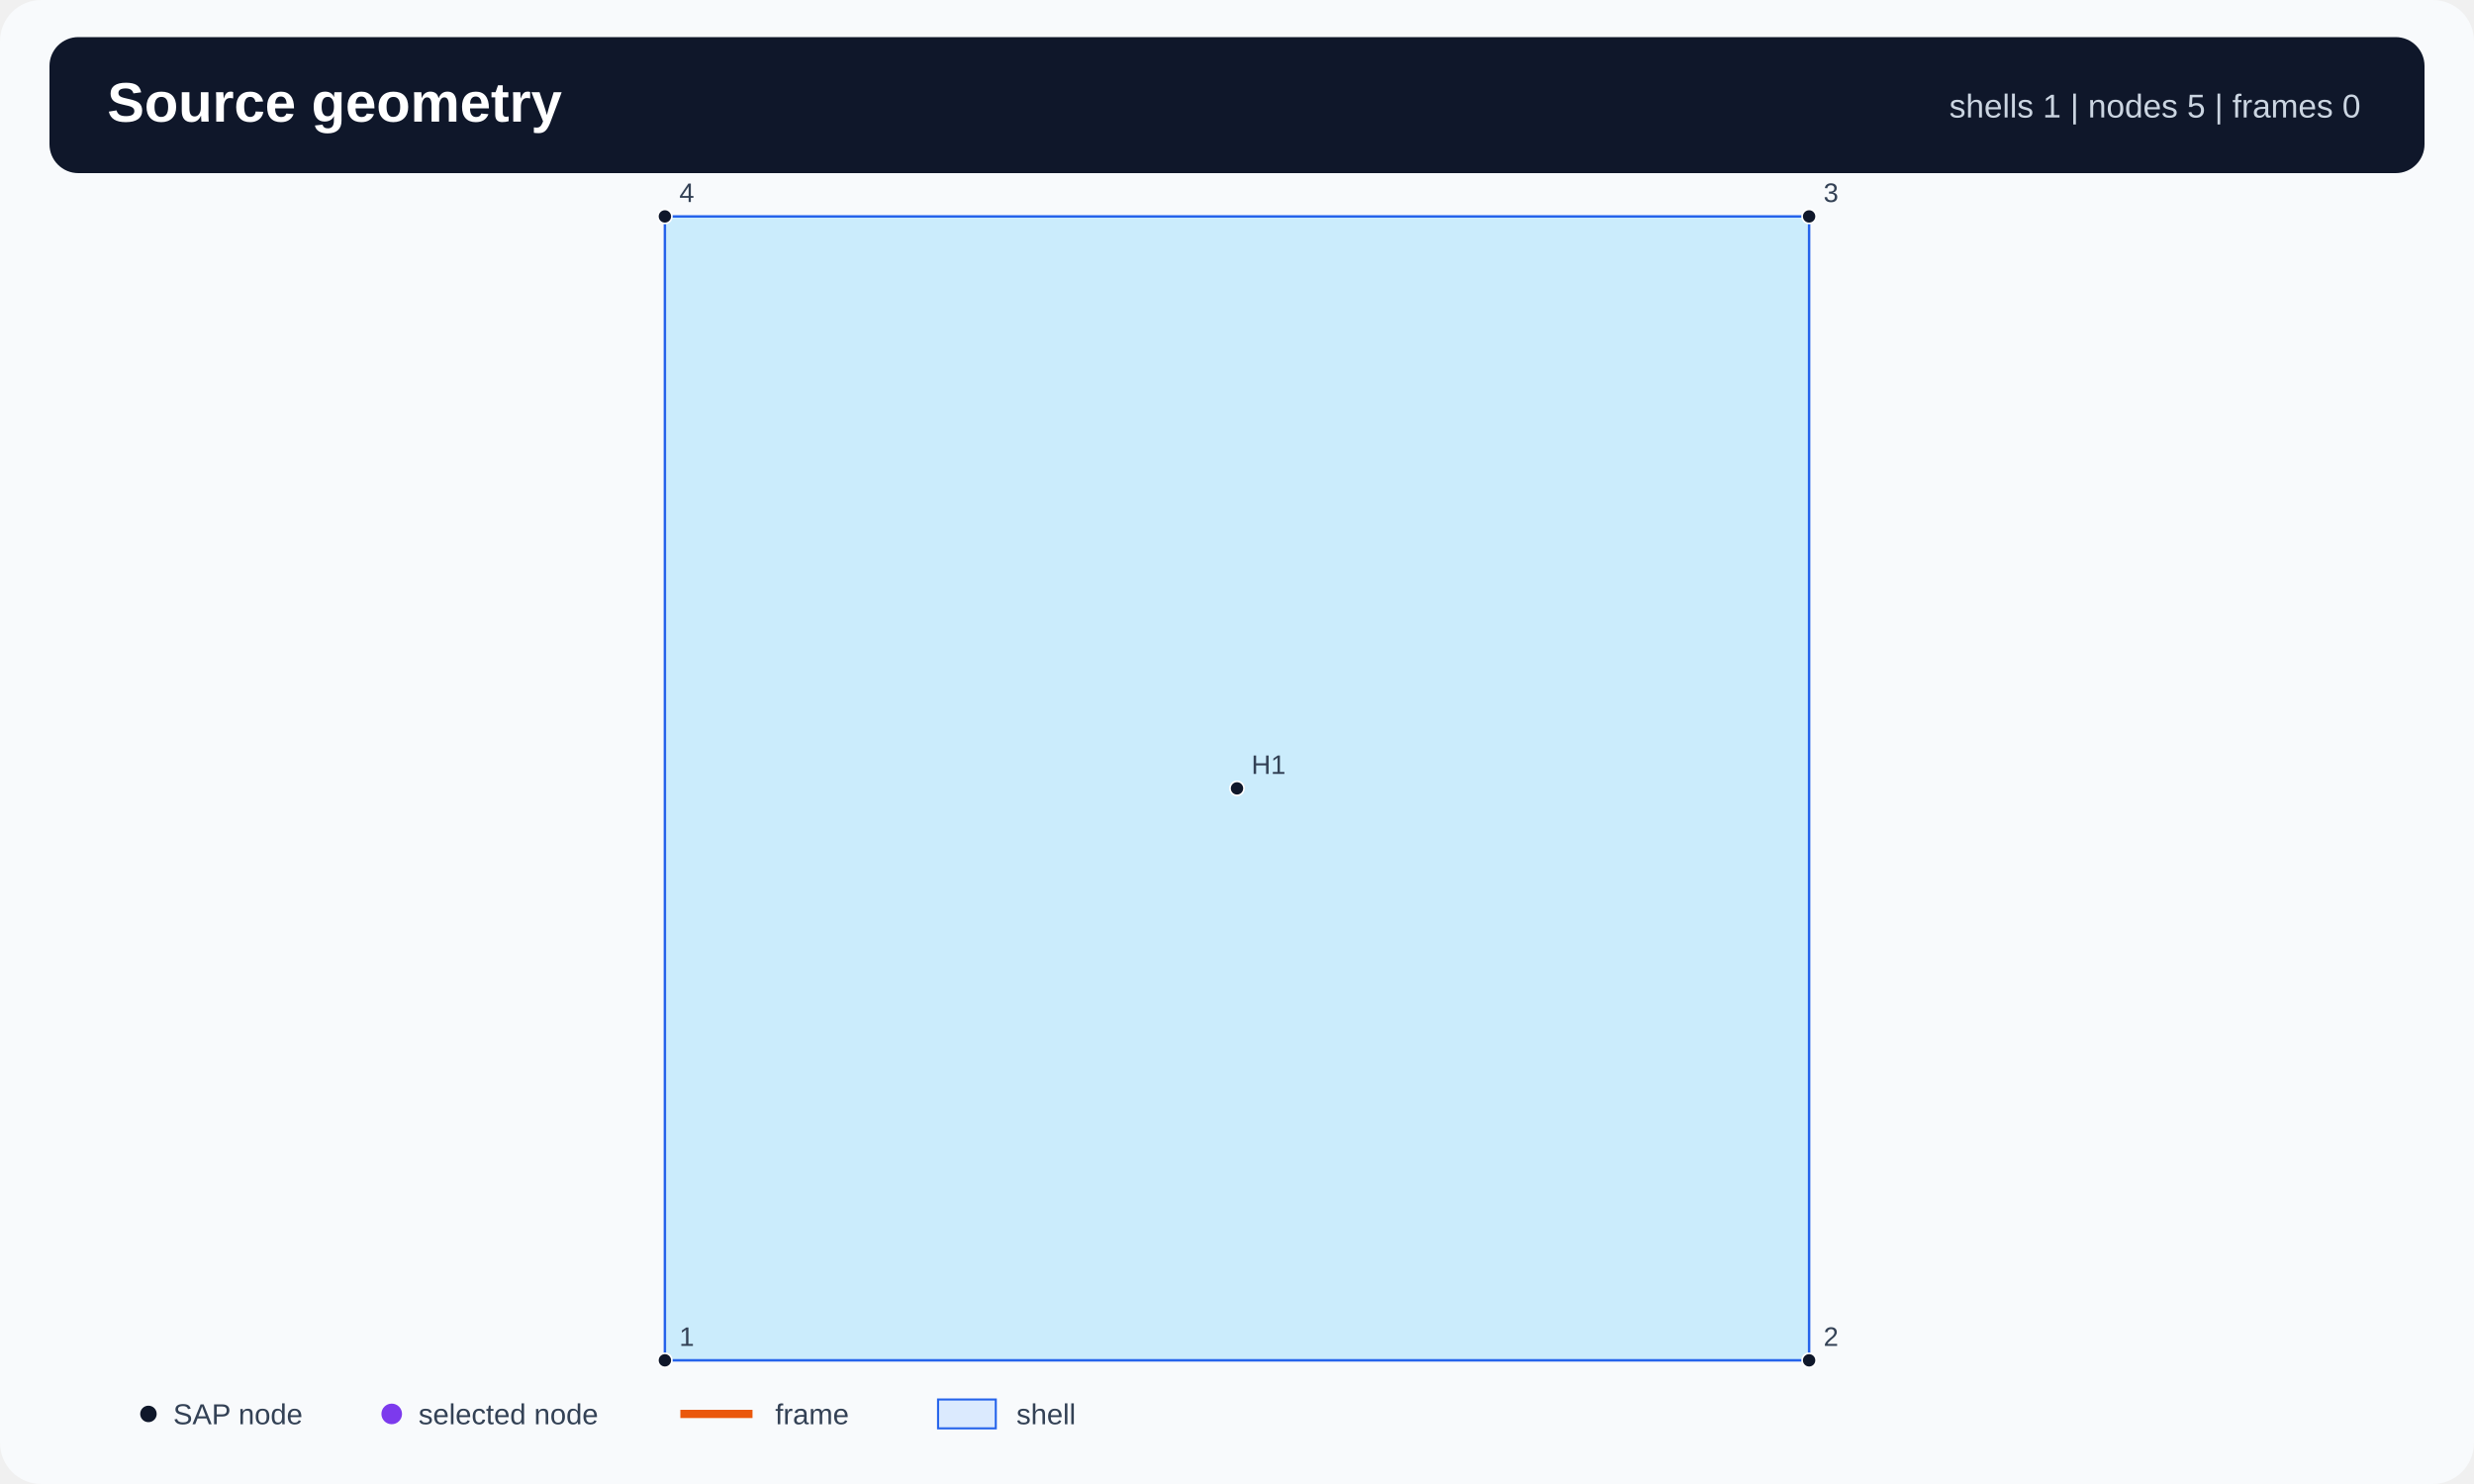
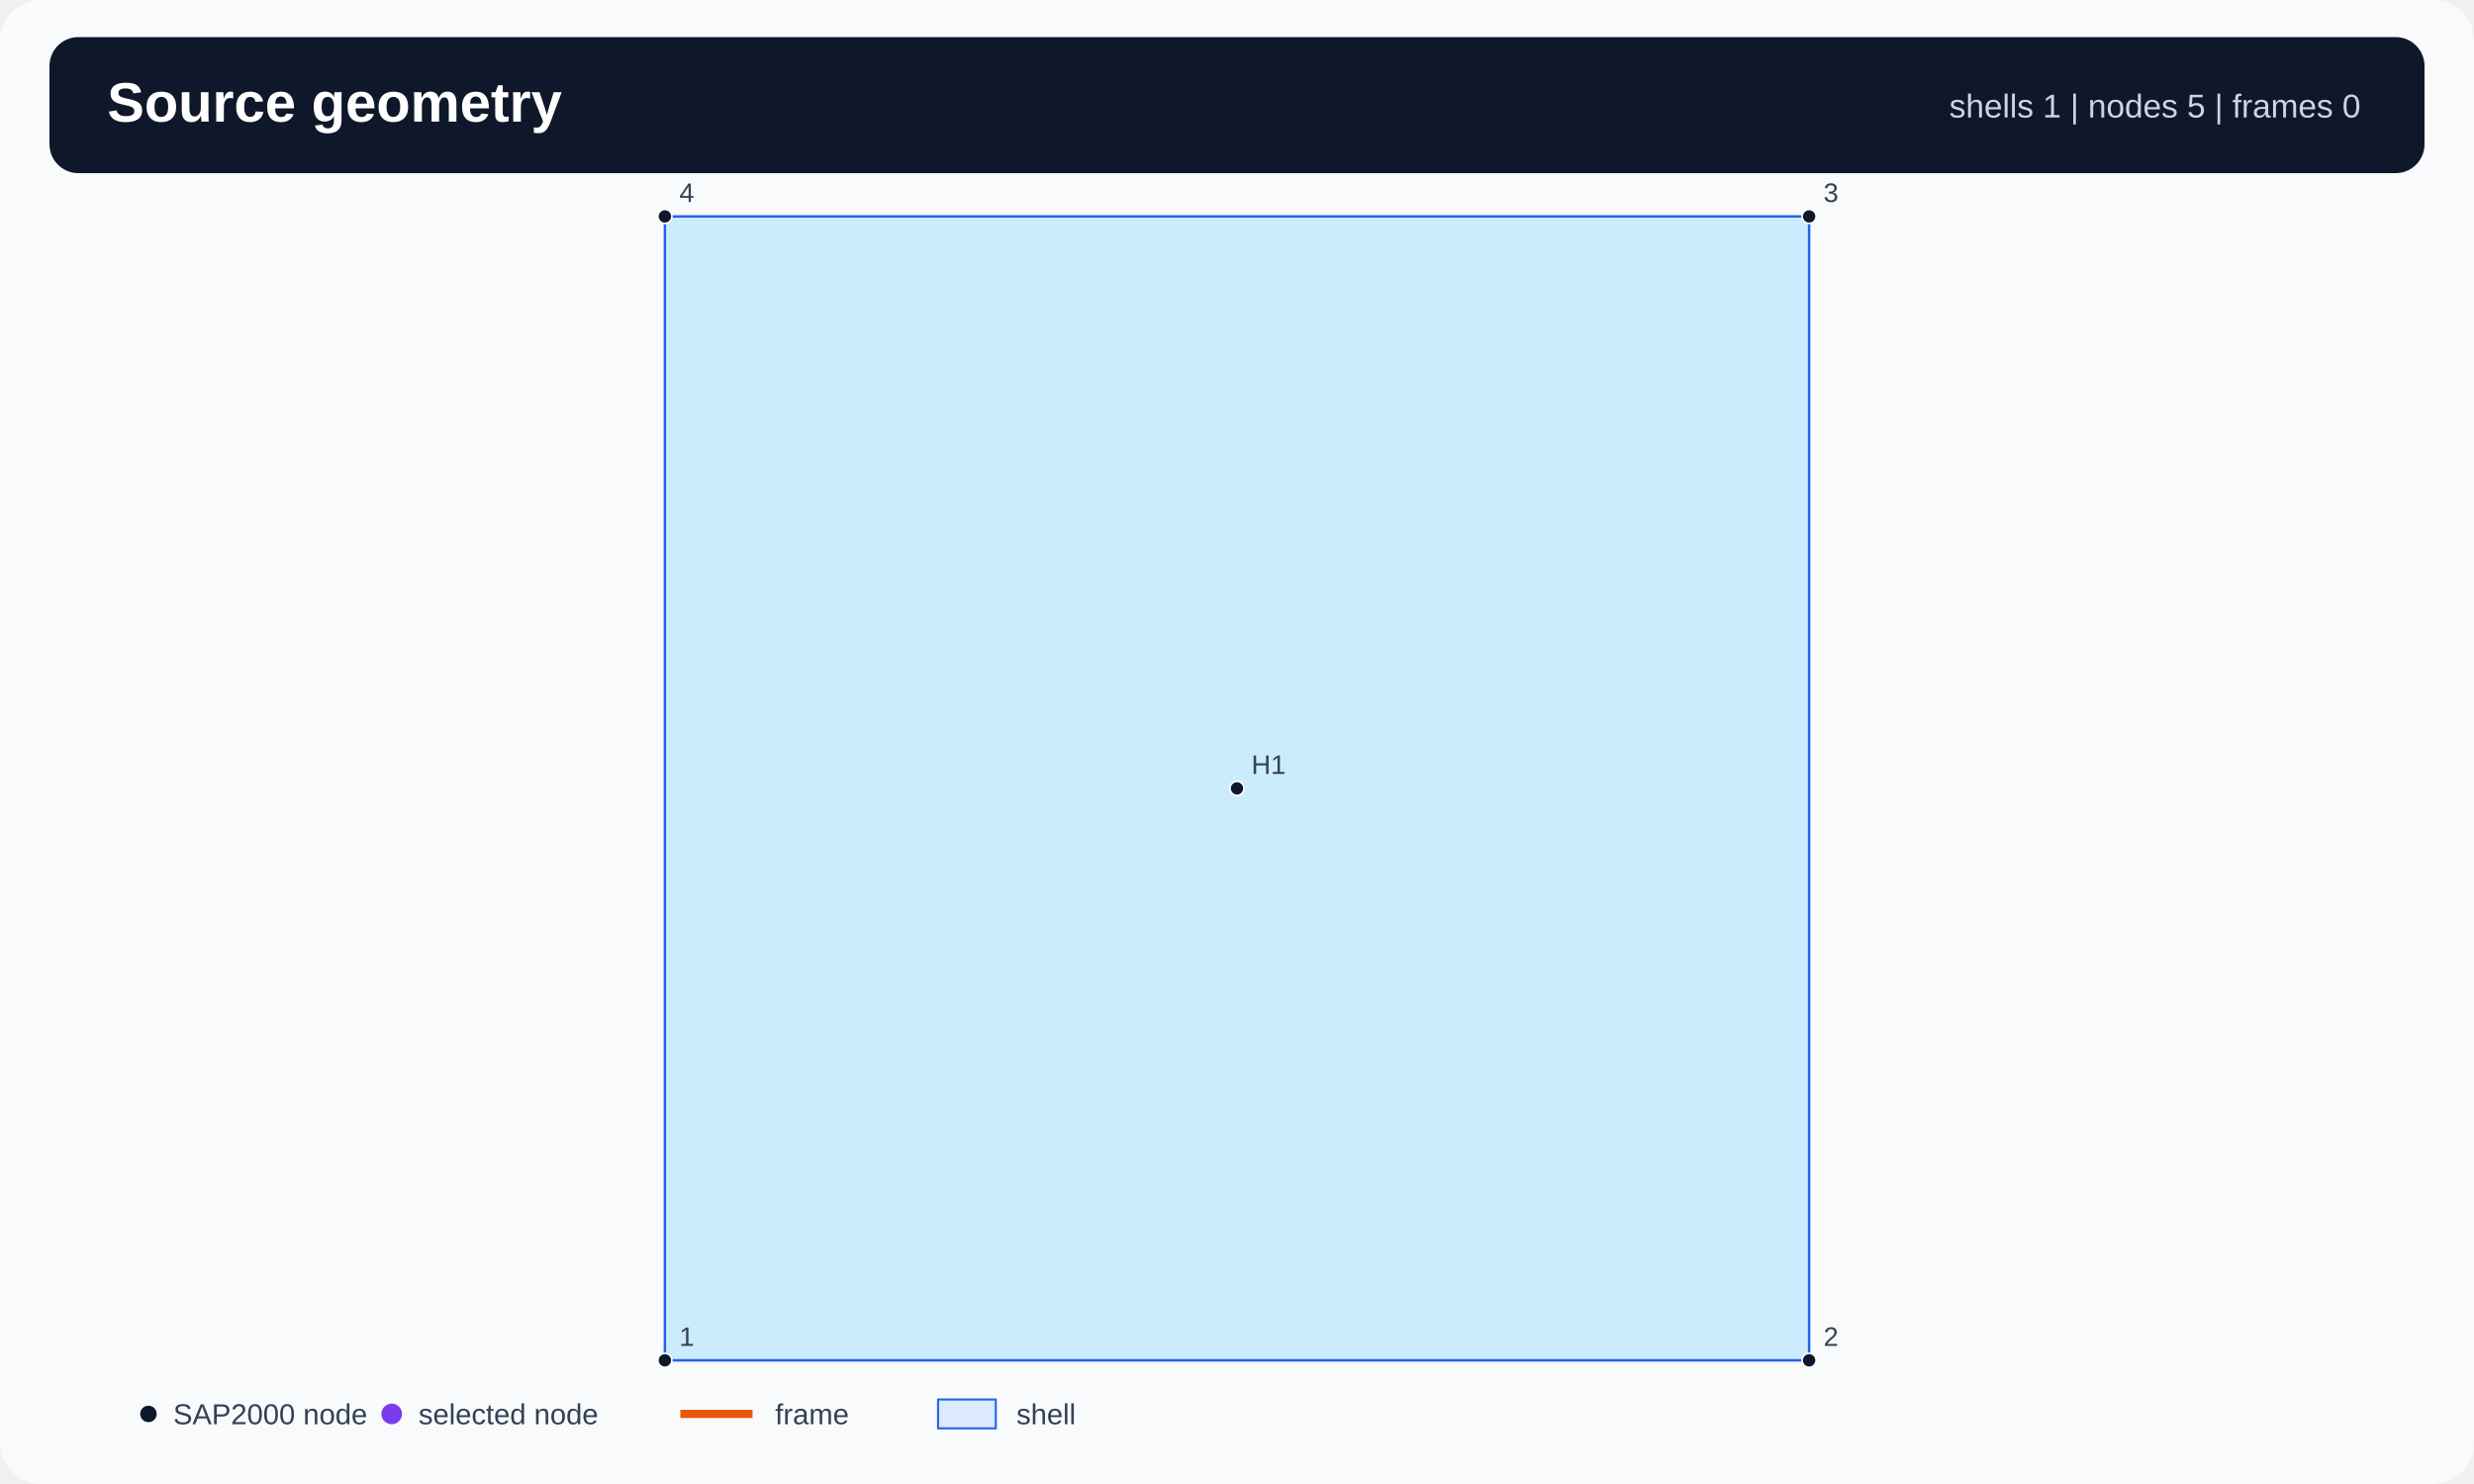
<svg xmlns="http://www.w3.org/2000/svg" width="1200" height="720" viewBox="0 0 1200 720">
  <rect width="1200" height="720" rx="20" fill="#f8fafc" />
  <rect x="24" y="18" width="1152" height="66" rx="14" fill="#0f172a" />
  <text x="52" y="59" font-family="Segoe UI,Arial" font-size="27" font-weight="700" fill="white">Source geometry</text>
  <text x="1145" y="57" text-anchor="end" font-family="Segoe UI,Arial" font-size="16" fill="#cbd5e1">shells 1  |  nodes 5  |  frames 0</text>
  <polygon points="322.5,660 877.5,660 877.5,105 322.5,105" fill="#bae6fd" fill-opacity="0.72" stroke="#2563eb" stroke-width="1.2" stroke-linejoin="round" />
  <circle cx="322.5" cy="660" r="3.4" fill="#0f172a" stroke="white" stroke-width="0.8" />
  <text x="329.5" y="653" font-family="Segoe UI,Arial" font-size="13" fill="#334155">1</text>
  <circle cx="877.5" cy="660" r="3.4" fill="#0f172a" stroke="white" stroke-width="0.8" />
  <text x="884.5" y="653" font-family="Segoe UI,Arial" font-size="13" fill="#334155">2</text>
  <circle cx="877.5" cy="105" r="3.4" fill="#0f172a" stroke="white" stroke-width="0.8" />
  <text x="884.5" y="98" font-family="Segoe UI,Arial" font-size="13" fill="#334155">3</text>
  <circle cx="322.5" cy="105" r="3.4" fill="#0f172a" stroke="white" stroke-width="0.8" />
  <text x="329.5" y="98" font-family="Segoe UI,Arial" font-size="13" fill="#334155">4</text>
  <circle cx="600" cy="382.5" r="3.4" fill="#0f172a" stroke="white" stroke-width="0.8" />
  <text x="607" y="375.5" font-family="Segoe UI,Arial" font-size="13" fill="#334155">H1</text>
  <g font-family="Segoe UI,Arial" font-size="14" fill="#334155">
    <circle cx="72" cy="686" r="4" fill="#0f172a" />
-     <text x="84" y="691">SAP node</text>
+     <text x="84" y="691">SAP2000 node</text>
    <circle cx="190" cy="686" r="5" fill="#7c3aed" />
    <text x="203" y="691">selected node</text>
    <line x1="330" y1="686" x2="365" y2="686" stroke="#ea580c" stroke-width="4" />
    <text x="376" y="691">frame</text>
    <rect x="455" y="679" width="28" height="14" fill="#dbeafe" stroke="#2563eb" />
    <text x="493" y="691">shell</text>
  </g>
</svg>
